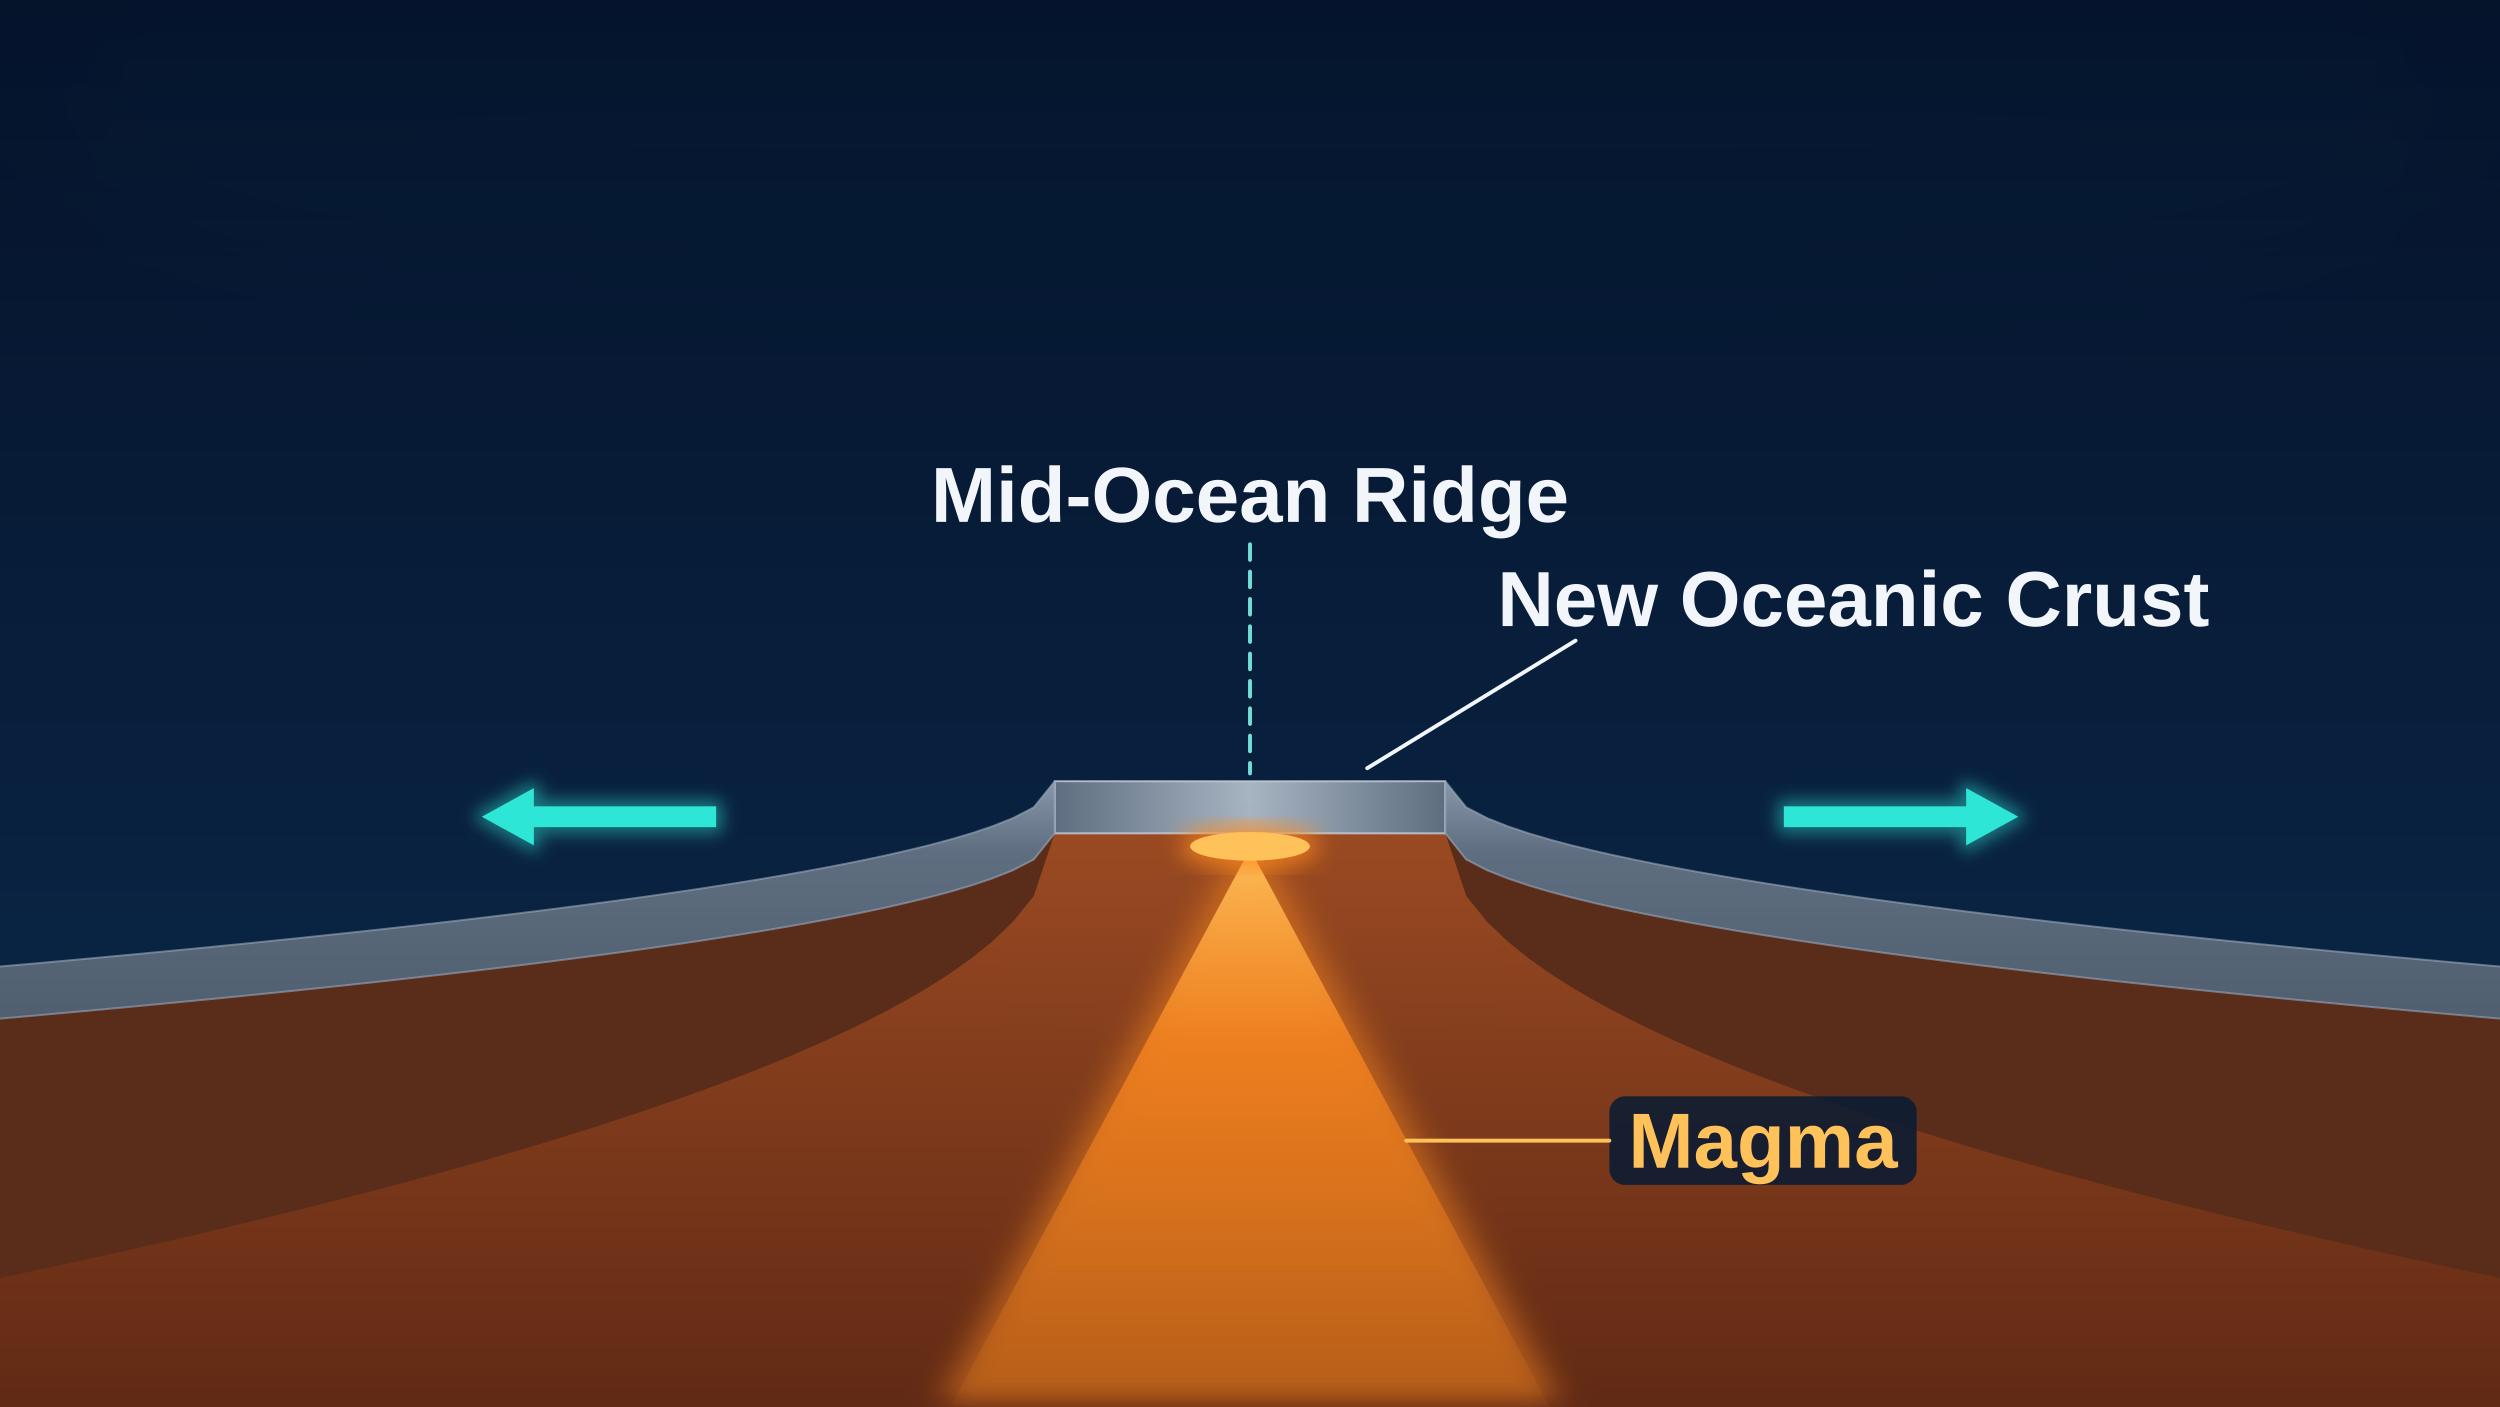
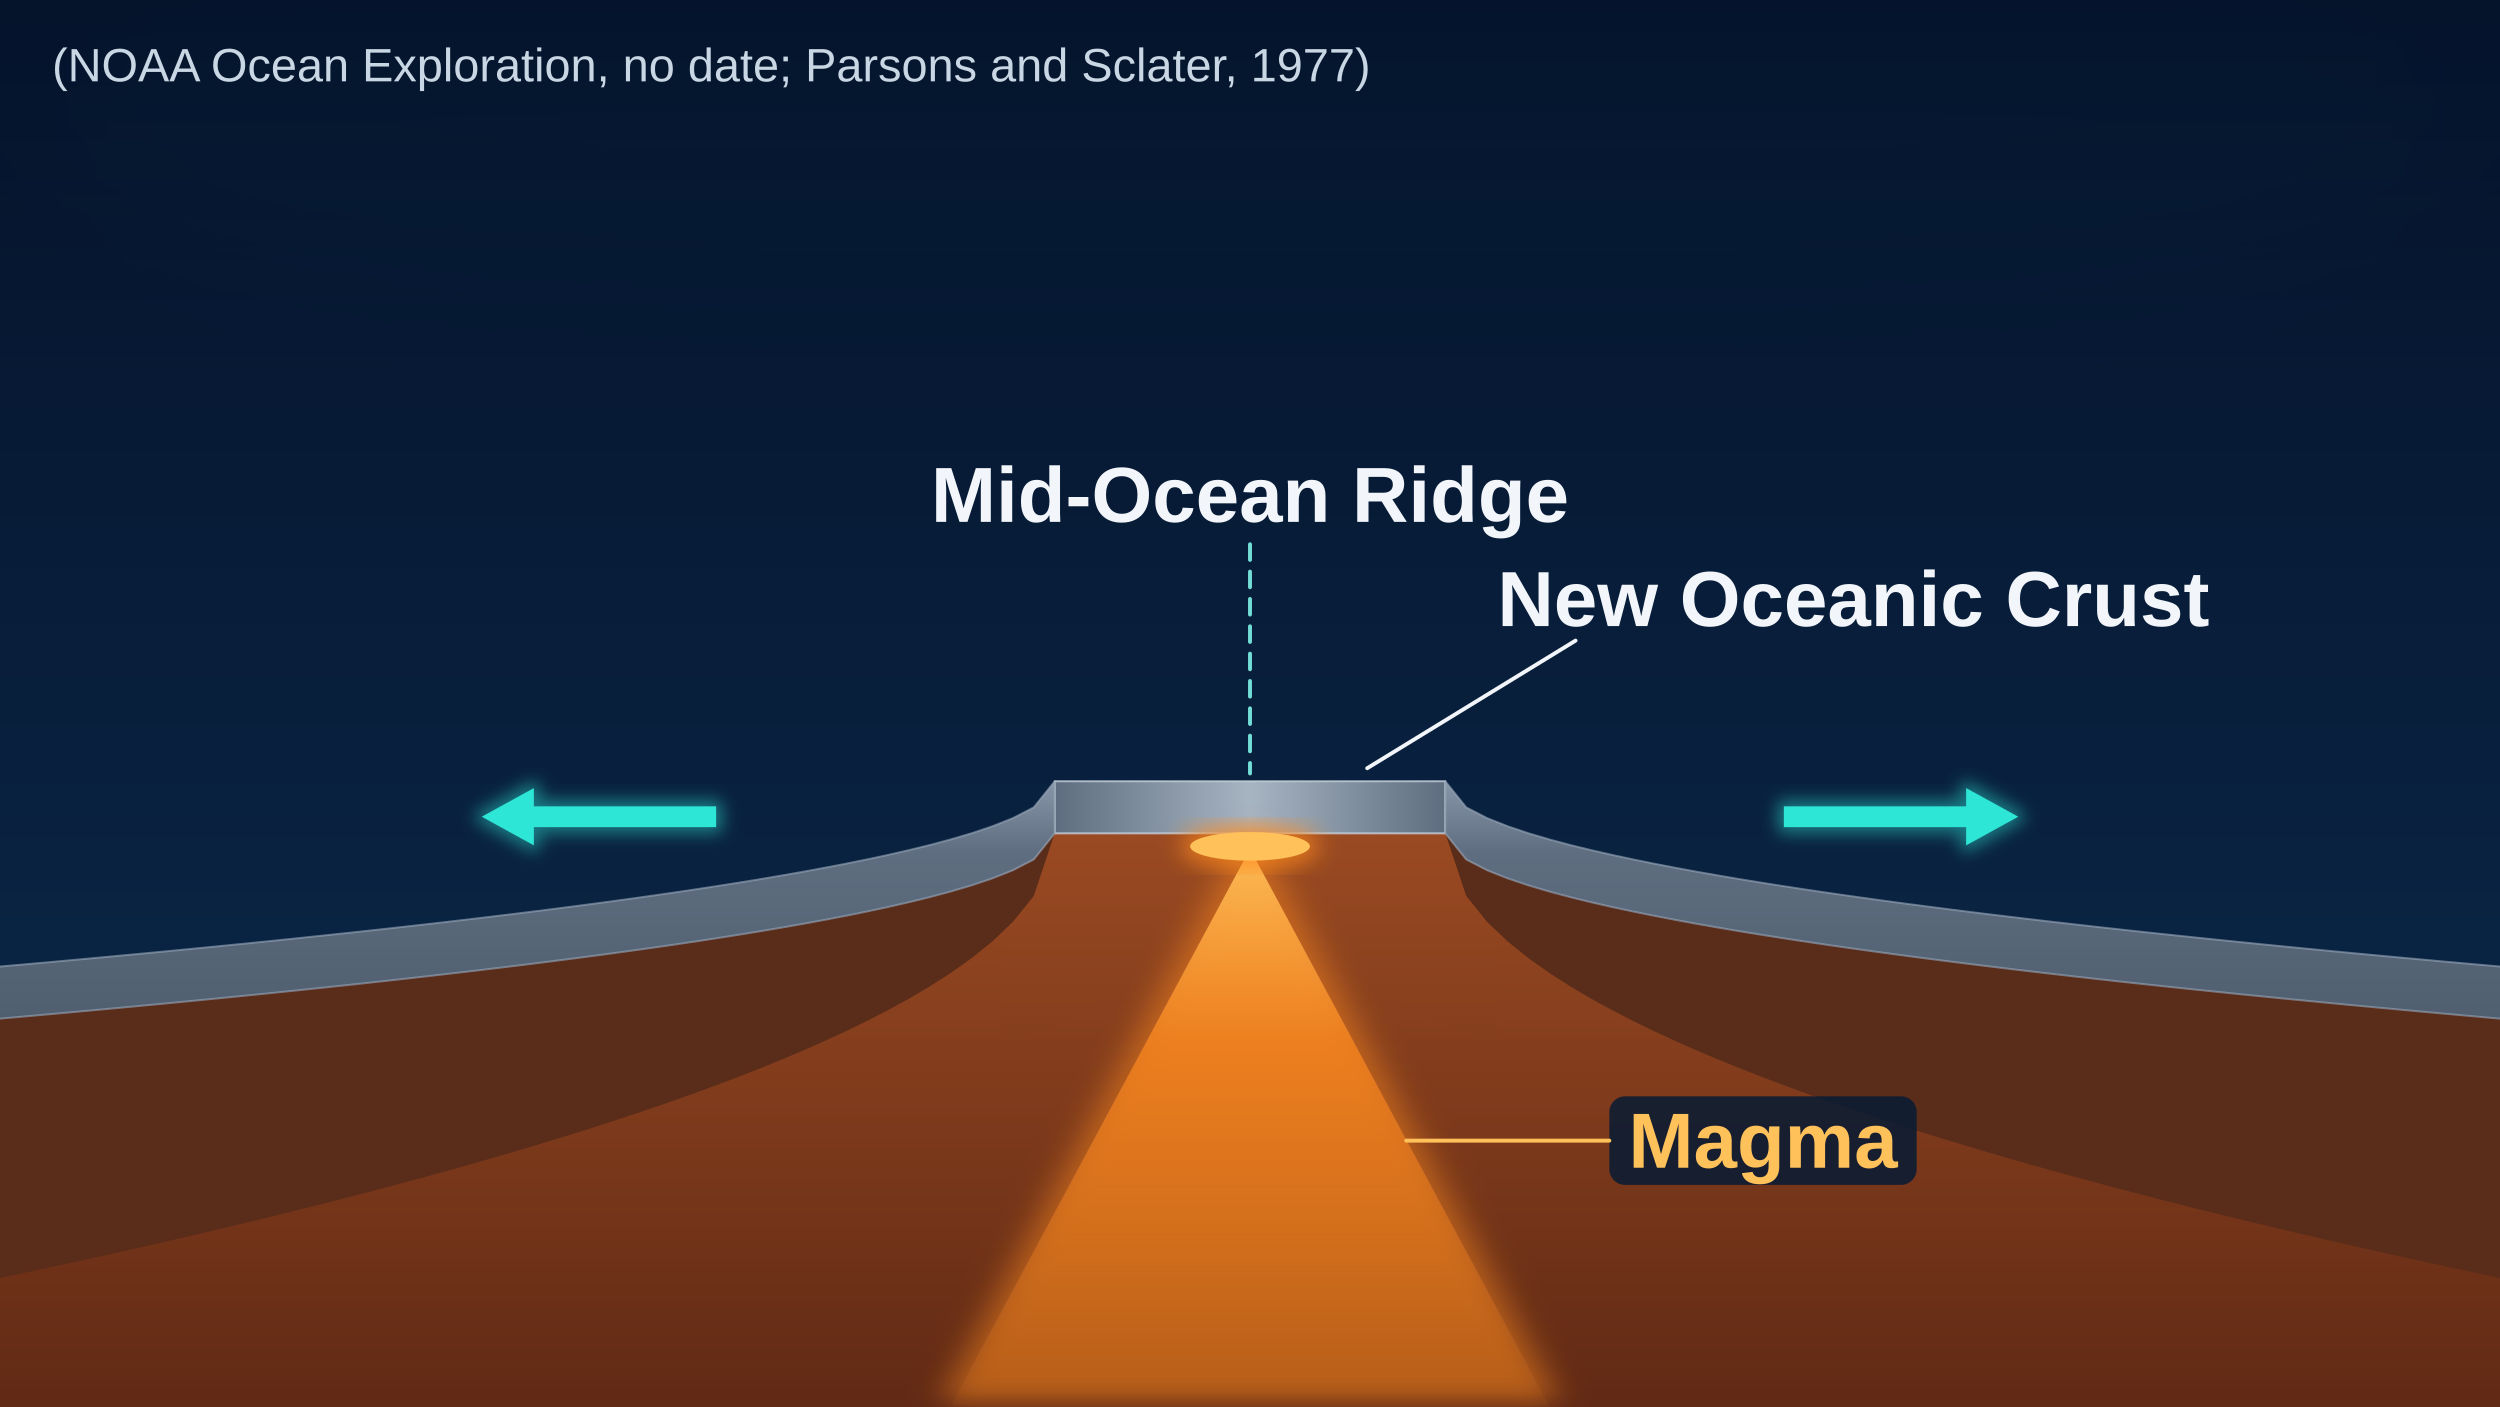
<svg xmlns="http://www.w3.org/2000/svg" width="1920" height="1080" viewBox="0 0 1920 1080">
  <defs>
    <linearGradient id="g0" x1="0.5" y1="0" x2="0.5" y2="1">
      <stop offset="0" stop-color="#05122A" stop-opacity="1" />
      <stop offset="1" stop-color="#0B2C4E" stop-opacity="1" />
    </linearGradient>
    <linearGradient id="g1" x1="0.5" y1="0" x2="0.5" y2="1">
      <stop offset="0" stop-color="#4FB3D9" stop-opacity="0.1" />
      <stop offset="1" stop-color="#4FB3D9" stop-opacity="0" />
    </linearGradient>
    <filter id="f2" x="-50%" y="-50%" width="200%" height="200%">
      <feGaussianBlur stdDeviation="80" />
    </filter>
    <linearGradient id="g3" x1="0.5" y1="0" x2="0.5" y2="1">
      <stop offset="0" stop-color="#9A4A22" stop-opacity="1" />
      <stop offset="1" stop-color="#5E2814" stop-opacity="1" />
    </linearGradient>
    <linearGradient id="g4" x1="0.5" y1="0" x2="0.5" y2="1">
      <stop offset="0" stop-color="#9A4A22" stop-opacity="1" />
      <stop offset="1" stop-color="#843E1D" stop-opacity="1" />
    </linearGradient>
    <linearGradient id="g5" x1="0" y1="0.5" x2="1" y2="0.5">
      <stop offset="0" stop-color="#5E6E80" stop-opacity="1" />
      <stop offset="0.5" stop-color="#A7B4C2" stop-opacity="1" />
      <stop offset="1" stop-color="#5E6E80" stop-opacity="1" />
    </linearGradient>
    <clipPath id="c6">
      <rect x="769" y="550" width="382" height="305.41" />
    </clipPath>
    <filter id="f7" x="-50%" y="-50%" width="200%" height="200%">
      <feGaussianBlur stdDeviation="11.25" />
    </filter>
    <linearGradient id="g8" x1="0.5" y1="0" x2="0.5" y2="1">
      <stop offset="0" stop-color="#FFC15A" stop-opacity="0.95" />
      <stop offset="0.35" stop-color="#FF8A1F" stop-opacity="0.7" />
      <stop offset="1" stop-color="#FF8A1F" stop-opacity="0.05" />
    </linearGradient>
    <filter id="f9" x="-50%" y="-50%" width="200%" height="200%">
      <feGaussianBlur stdDeviation="8.75" />
    </filter>
    <linearGradient id="g10" x1="0.5" y1="0" x2="0.5" y2="1">
      <stop offset="0" stop-color="#8796A8" stop-opacity="1" />
      <stop offset="0.25" stop-color="#5E6E80" stop-opacity="1" />
      <stop offset="1" stop-color="#4C5A6A" stop-opacity="1" />
    </linearGradient>
    <filter id="f11" x="-50%" y="-50%" width="200%" height="200%">
      <feGaussianBlur stdDeviation="6.25" />
    </filter>
    <linearGradient id="g12" x1="0.5" y1="0" x2="0.5" y2="1">
      <stop offset="0" stop-color="#8796A8" stop-opacity="1" />
      <stop offset="0.25" stop-color="#5E6E80" stop-opacity="1" />
      <stop offset="1" stop-color="#4C5A6A" stop-opacity="1" />
    </linearGradient>
    <filter id="f13" x="-50%" y="-50%" width="200%" height="200%">
      <feGaussianBlur stdDeviation="6.25" />
    </filter>
  </defs>
  <g transform="translate(0.000 0.000)" opacity="1">
    <rect x="0" y="0" width="1920" height="1080" rx="0" fill="url(#g0)" stroke="none" />
  </g>
  <g transform="translate(0.000 0.000)" opacity="1">
    <ellipse cx="960" cy="-120" rx="1100" ry="420" fill="url(#g1)" stroke="none" filter="url(#f2)" />
  </g>
  <g transform="translate(0.000 0.000)" opacity="1">
    <path d="M-20 796.52 L-12 795.88 L-4 795.24 L4 794.6 L12 793.95 L20 793.3 L28 792.64 L36 791.99 L44 791.33 L52 790.67 L60 790 L68 789.33 L76 788.66 L84 787.99 L92 787.31 L100 786.63 L108 785.95 L116 785.26 L124 784.57 L132 783.87 L140 783.18 L148 782.48 L156 781.77 L164 781.07 L172 780.36 L180 779.64 L188 778.92 L196 778.2 L204 777.48 L212 776.75 L220 776.01 L228 775.28 L236 774.54 L244 773.79 L252 773.04 L260 772.29 L268 771.53 L276 770.77 L284 770 L292 769.23 L300 768.45 L308 767.67 L316 766.89 L324 766.1 L332 765.3 L340 764.5 L348 763.69 L356 762.88 L364 762.07 L372 761.24 L380 760.42 L388 759.58 L396 758.74 L404 757.9 L412 757.05 L420 756.19 L428 755.33 L436 754.46 L444 753.58 L452 752.69 L460 751.8 L468 750.91 L476 750 L484 749.09 L492 748.17 L500 747.24 L508 746.3 L516 745.36 L524 744.4 L532 743.44 L540 742.47 L548 741.49 L556 740.5 L564 739.5 L572 738.49 L580 737.47 L588 736.44 L596 735.39 L604 734.34 L612 733.27 L620 732.2 L628 731.1 L636 730 L644 728.88 L652 727.75 L660 726.6 L668 725.44 L676 724.26 L684 723.07 L692 721.85 L700 720.62 L708 719.37 L716 718.1 L724 716.81 L732 715.5 L740 714.16 L748 712.8 L756 711.41 L764 710 L772 708.56 L780 705.73 L788 696.28 L796 684.9 L804 669.39 L812 660.83 L820 659.16 L828 657.45 L836 655.68 L844 653.85 L852 651.96 L860 650 L868 647.96 L876 645.83 L884 643.59 L892 641.23 L900 640 L908 640 L916 640 L924 640 L932 640 L940 640 L948 640 L956 640 L964 640 L972 640 L980 640 L988 640 L996 640 L1004 640 L1012 640 L1020 640 L1028 641.23 L1036 643.59 L1044 645.83 L1052 647.96 L1060 650 L1068 651.96 L1076 653.85 L1084 655.68 L1092 657.45 L1100 659.16 L1108 660.83 L1116 669.39 L1124 684.9 L1132 696.28 L1140 705.73 L1148 708.56 L1156 710 L1164 711.41 L1172 712.8 L1180 714.16 L1188 715.5 L1196 716.81 L1204 718.1 L1212 719.37 L1220 720.62 L1228 721.85 L1236 723.07 L1244 724.26 L1252 725.44 L1260 726.6 L1268 727.75 L1276 728.88 L1284 730 L1292 731.1 L1300 732.2 L1308 733.27 L1316 734.34 L1324 735.39 L1332 736.44 L1340 737.47 L1348 738.49 L1356 739.5 L1364 740.5 L1372 741.49 L1380 742.47 L1388 743.44 L1396 744.4 L1404 745.36 L1412 746.3 L1420 747.24 L1428 748.17 L1436 749.09 L1444 750 L1452 750.91 L1460 751.8 L1468 752.69 L1476 753.58 L1484 754.46 L1492 755.33 L1500 756.19 L1508 757.05 L1516 757.9 L1524 758.74 L1532 759.58 L1540 760.42 L1548 761.24 L1556 762.07 L1564 762.88 L1572 763.69 L1580 764.5 L1588 765.3 L1596 766.1 L1604 766.89 L1612 767.67 L1620 768.45 L1628 769.23 L1636 770 L1644 770.77 L1652 771.53 L1660 772.29 L1668 773.04 L1676 773.79 L1684 774.54 L1692 775.28 L1700 776.01 L1708 776.75 L1716 777.48 L1724 778.2 L1732 778.92 L1740 779.64 L1748 780.36 L1756 781.07 L1764 781.77 L1772 782.48 L1780 783.18 L1788 783.87 L1796 784.57 L1804 785.26 L1812 785.95 L1820 786.63 L1828 787.31 L1836 787.99 L1844 788.66 L1852 789.33 L1860 790 L1868 790.67 L1876 791.33 L1884 791.99 L1892 792.64 L1900 793.3 L1908 793.95 L1916 794.6 L1924 795.24 L1932 795.88 L1940 796.52 L1940 1100 L-20 1100 Z" fill="url(#g3)" stroke="none" />
  </g>
  <g transform="translate(0.000 0.000)" opacity="1">
    <g clip-path="url(#c6)">
      <path d="M770 640 L1150 640 L1150 805.41 L1141.91 801.85 L1133.83 798.21 L1125.74 794.49 L1117.66 790.68 L1109.57 786.76 L1101.49 782.74 L1093.4 778.6 L1085.32 774.34 L1077.23 769.93 L1069.15 765.37 L1061.06 760.64 L1052.98 755.71 L1044.89 750.57 L1036.81 745.17 L1028.72 739.48 L1020.64 733.44 L1012.55 726.99 L1004.47 720.02 L996.38 712.38 L988.3 703.83 L980.21 693.95 L972.13 681.79 L964.04 664.13 L955.96 664.13 L947.87 681.79 L939.79 693.95 L931.7 703.83 L923.62 712.38 L915.53 720.02 L907.45 726.99 L899.36 733.44 L891.28 739.48 L883.19 745.17 L875.11 750.57 L867.02 755.71 L858.94 760.64 L850.85 765.37 L842.77 769.93 L834.68 774.34 L826.6 778.6 L818.51 782.74 L810.43 786.76 L802.34 790.68 L794.26 794.49 L786.17 798.21 L778.09 801.85 L770 805.41 Z" fill="url(#g4)" stroke="none" />
      <rect x="810" y="600" width="300" height="40" rx="0" fill="url(#g5)" stroke="#C9D3DD" stroke-opacity="0.8" stroke-width="1.5" stroke-linecap="round" stroke-linejoin="round" />
    </g>
  </g>
  <g transform="translate(0.000 0.000)" opacity="1">
    <path d="M960 652 L1190 1080 L730 1080 Z" fill="#FF8A1F" stroke="#FF8A1F" stroke-width="18" stroke-linejoin="round" opacity="0.5" filter="url(#f7)" />
    <path d="M960 652 L1190 1080 L730 1080 Z" fill="url(#g8)" stroke="none" />
  </g>
  <g transform="translate(0.000 0.000)" opacity="1">
    <ellipse cx="960" cy="650" rx="46" ry="11" fill="#FF8A1F" stroke="#FF8A1F" stroke-width="14" stroke-linejoin="round" opacity="0.7" filter="url(#f9)" />
    <ellipse cx="960" cy="650" rx="46" ry="11" fill="#FFC15A" stroke="none" />
  </g>
  <g transform="translate(-150.000 0.000)" opacity="1">
    <path d="M960 640 L943.95 660.03 L927.9 668.33 L911.85 674.69 L895.8 680.06 L879.75 684.79 L863.7 689.07 L847.65 693 L831.6 696.66 L815.56 700.09 L799.51 703.34 L783.46 706.43 L767.41 709.39 L751.36 712.22 L735.31 714.95 L719.26 717.58 L703.21 720.12 L687.16 722.59 L671.11 724.98 L655.06 727.31 L639.01 729.58 L622.96 731.79 L606.91 733.95 L590.86 736.06 L574.81 738.13 L558.77 740.15 L542.72 742.14 L526.67 744.08 L510.62 745.99 L494.57 747.87 L478.52 749.71 L462.47 751.53 L446.42 753.31 L430.37 755.07 L414.32 756.8 L398.27 758.5 L382.22 760.19 L366.17 761.84 L350.12 763.48 L334.07 765.09 L318.02 766.69 L301.98 768.26 L285.93 769.81 L269.88 771.35 L253.83 772.87 L237.78 774.37 L221.73 775.86 L205.68 777.32 L189.63 778.78 L173.58 780.22 L157.53 781.64 L141.48 783.05 L125.43 784.44 L109.38 785.83 L93.33 787.2 L77.28 788.55 L61.23 789.9 L45.19 791.23 L29.14 792.55 L13.09 793.86 L-2.96 795.16 L-19.01 796.45 L-35.06 797.72 L-51.11 798.99 L-67.16 800.25 L-83.21 801.49 L-99.26 802.73 L-115.31 803.96 L-131.36 805.18 L-147.41 806.39 L-163.46 807.59 L-179.51 808.78 L-195.56 809.97 L-211.6 811.14 L-227.65 812.31 L-243.7 813.47 L-259.75 814.62 L-275.8 815.77 L-291.85 816.91 L-307.9 818.04 L-323.95 819.16 L-340 820.28 L-340 1072.67 L-323.95 1069.99 L-307.9 1067.29 L-291.85 1064.58 L-275.8 1061.85 L-259.75 1059.1 L-243.7 1056.33 L-227.65 1053.55 L-211.6 1050.74 L-195.56 1047.92 L-179.51 1045.08 L-163.46 1042.22 L-147.41 1039.33 L-131.36 1036.43 L-115.31 1033.5 L-99.26 1030.56 L-83.21 1027.59 L-67.16 1024.59 L-51.11 1021.58 L-35.06 1018.54 L-19.01 1015.47 L-2.96 1012.38 L13.09 1009.26 L29.14 1006.12 L45.19 1002.95 L61.23 999.75 L77.28 996.53 L93.33 993.27 L109.38 989.98 L125.43 986.67 L141.48 983.32 L157.53 979.93 L173.58 976.52 L189.63 973.07 L205.68 969.58 L221.73 966.05 L237.78 962.49 L253.83 958.89 L269.88 955.24 L285.93 951.56 L301.98 947.82 L318.02 944.05 L334.07 940.22 L350.12 936.35 L366.17 932.42 L382.22 928.44 L398.27 924.41 L414.32 920.32 L430.37 916.16 L446.42 911.95 L462.47 907.66 L478.52 903.31 L494.57 898.89 L510.62 894.38 L526.67 889.8 L542.72 885.13 L558.77 880.37 L574.81 875.51 L590.86 870.55 L606.91 865.49 L622.96 860.3 L639.01 854.99 L655.06 849.55 L671.11 843.96 L687.16 838.21 L703.21 832.3 L719.26 826.19 L735.31 819.88 L751.36 813.33 L767.41 806.53 L783.46 799.44 L799.51 792.02 L815.56 784.22 L831.6 775.97 L847.65 767.19 L863.7 757.76 L879.75 747.5 L895.8 736.15 L911.85 723.27 L927.9 707.99 L943.95 688.07 L960 640 Z" fill="#5A2C1A" stroke="none" />
    <path d="M960 600 L943.95 620.03 L927.9 628.33 L911.85 634.69 L895.8 640.06 L879.75 644.79 L863.7 649.07 L847.65 653 L831.6 656.66 L815.56 660.09 L799.51 663.34 L783.46 666.43 L767.41 669.39 L751.36 672.22 L735.31 674.95 L719.26 677.58 L703.21 680.12 L687.16 682.59 L671.11 684.98 L655.06 687.31 L639.01 689.58 L622.96 691.79 L606.91 693.95 L590.86 696.06 L574.81 698.13 L558.77 700.15 L542.72 702.14 L526.67 704.08 L510.62 705.99 L494.57 707.87 L478.52 709.71 L462.47 711.53 L446.42 713.31 L430.37 715.07 L414.32 716.8 L398.27 718.5 L382.22 720.19 L366.17 721.84 L350.12 723.48 L334.07 725.09 L318.02 726.69 L301.98 728.26 L285.93 729.81 L269.88 731.35 L253.83 732.87 L237.78 734.37 L221.73 735.86 L205.68 737.32 L189.63 738.78 L173.58 740.22 L157.53 741.64 L141.48 743.05 L125.43 744.44 L109.38 745.83 L93.33 747.2 L77.28 748.55 L61.23 749.9 L45.19 751.23 L29.14 752.55 L13.09 753.86 L-2.96 755.16 L-19.01 756.45 L-35.06 757.72 L-51.11 758.99 L-67.16 760.25 L-83.21 761.49 L-99.26 762.73 L-115.31 763.96 L-131.36 765.18 L-147.41 766.39 L-163.46 767.59 L-179.51 768.78 L-195.56 769.97 L-211.6 771.14 L-227.65 772.31 L-243.7 773.47 L-259.75 774.62 L-275.8 775.77 L-291.85 776.91 L-307.9 778.04 L-323.95 779.16 L-340 780.28 L-340 820.28 L-323.95 819.16 L-307.9 818.04 L-291.85 816.91 L-275.8 815.77 L-259.75 814.62 L-243.7 813.47 L-227.65 812.31 L-211.6 811.14 L-195.56 809.97 L-179.51 808.78 L-163.46 807.59 L-147.41 806.39 L-131.36 805.18 L-115.31 803.96 L-99.26 802.73 L-83.21 801.49 L-67.16 800.25 L-51.11 798.99 L-35.06 797.72 L-19.01 796.45 L-2.96 795.16 L13.09 793.86 L29.14 792.55 L45.19 791.23 L61.23 789.9 L77.28 788.55 L93.33 787.2 L109.38 785.83 L125.43 784.44 L141.48 783.05 L157.53 781.64 L173.58 780.22 L189.63 778.78 L205.68 777.32 L221.73 775.86 L237.78 774.37 L253.83 772.87 L269.88 771.35 L285.93 769.81 L301.98 768.26 L318.02 766.69 L334.07 765.09 L350.12 763.48 L366.17 761.84 L382.22 760.19 L398.27 758.5 L414.32 756.8 L430.37 755.07 L446.42 753.31 L462.47 751.53 L478.52 749.71 L494.57 747.87 L510.62 745.99 L526.67 744.08 L542.72 742.14 L558.77 740.15 L574.81 738.13 L590.86 736.06 L606.91 733.95 L622.96 731.79 L639.01 729.58 L655.06 727.31 L671.11 724.98 L687.16 722.59 L703.21 720.12 L719.26 717.58 L735.31 714.95 L751.36 712.22 L767.41 709.39 L783.46 706.43 L799.51 703.34 L815.56 700.09 L831.6 696.66 L847.65 693 L863.7 689.07 L879.75 684.79 L895.8 680.06 L911.85 674.69 L927.9 668.33 L943.95 660.03 L960 640 Z" fill="url(#g10)" stroke="#9AA9BA" stroke-opacity="0.6" stroke-width="1.5" stroke-linecap="round" stroke-linejoin="round" />
    <path d="M700 619.24 L560 619.24 L560 605.24 L520 627.24 L560 649.24 L560 635.24 L700 635.24 Z" fill="#2EE6D6" stroke="#2EE6D6" stroke-width="10" stroke-linejoin="round" opacity="0.45" filter="url(#f11)" />
    <path d="M700 619.24 L560 619.24 L560 605.24 L520 627.24 L560 649.24 L560 635.24 L700 635.24 Z" fill="#2EE6D6" stroke="none" />
  </g>
  <g transform="translate(150.000 0.000)" opacity="1">
    <path d="M960 640 L976.05 660.03 L992.1 668.33 L1008.15 674.69 L1024.2 680.06 L1040.25 684.79 L1056.3 689.07 L1072.35 693 L1088.4 696.66 L1104.44 700.09 L1120.49 703.34 L1136.54 706.43 L1152.59 709.39 L1168.64 712.22 L1184.69 714.95 L1200.74 717.58 L1216.79 720.12 L1232.84 722.59 L1248.89 724.98 L1264.94 727.31 L1280.99 729.58 L1297.04 731.79 L1313.09 733.95 L1329.14 736.06 L1345.19 738.13 L1361.23 740.15 L1377.28 742.14 L1393.33 744.08 L1409.38 745.99 L1425.43 747.87 L1441.48 749.71 L1457.53 751.53 L1473.58 753.31 L1489.63 755.07 L1505.68 756.8 L1521.73 758.5 L1537.78 760.19 L1553.83 761.84 L1569.88 763.48 L1585.93 765.09 L1601.98 766.69 L1618.02 768.26 L1634.07 769.81 L1650.12 771.35 L1666.17 772.87 L1682.22 774.37 L1698.27 775.86 L1714.32 777.32 L1730.37 778.78 L1746.42 780.22 L1762.47 781.64 L1778.52 783.05 L1794.57 784.44 L1810.62 785.83 L1826.67 787.2 L1842.72 788.55 L1858.77 789.9 L1874.81 791.23 L1890.86 792.55 L1906.91 793.86 L1922.96 795.16 L1939.01 796.45 L1955.06 797.72 L1971.11 798.99 L1987.16 800.25 L2003.21 801.49 L2019.26 802.73 L2035.31 803.96 L2051.36 805.18 L2067.41 806.39 L2083.46 807.59 L2099.51 808.78 L2115.56 809.97 L2131.6 811.14 L2147.65 812.31 L2163.7 813.47 L2179.75 814.62 L2195.8 815.77 L2211.85 816.91 L2227.9 818.04 L2243.95 819.16 L2260 820.28 L2260 1072.67 L2243.95 1069.99 L2227.9 1067.29 L2211.85 1064.58 L2195.8 1061.85 L2179.75 1059.1 L2163.7 1056.33 L2147.65 1053.55 L2131.6 1050.74 L2115.56 1047.92 L2099.51 1045.08 L2083.46 1042.22 L2067.41 1039.33 L2051.36 1036.43 L2035.31 1033.5 L2019.26 1030.56 L2003.21 1027.59 L1987.16 1024.59 L1971.11 1021.58 L1955.06 1018.54 L1939.01 1015.47 L1922.96 1012.38 L1906.91 1009.26 L1890.86 1006.12 L1874.81 1002.95 L1858.77 999.75 L1842.72 996.53 L1826.67 993.27 L1810.62 989.98 L1794.57 986.67 L1778.52 983.32 L1762.47 979.93 L1746.42 976.52 L1730.37 973.07 L1714.32 969.58 L1698.27 966.05 L1682.22 962.49 L1666.17 958.89 L1650.12 955.24 L1634.07 951.56 L1618.02 947.82 L1601.98 944.05 L1585.93 940.22 L1569.88 936.35 L1553.83 932.42 L1537.78 928.44 L1521.73 924.41 L1505.68 920.32 L1489.63 916.16 L1473.58 911.95 L1457.53 907.66 L1441.48 903.31 L1425.43 898.89 L1409.38 894.38 L1393.33 889.8 L1377.28 885.13 L1361.23 880.37 L1345.19 875.51 L1329.14 870.55 L1313.09 865.49 L1297.04 860.3 L1280.99 854.99 L1264.94 849.55 L1248.89 843.96 L1232.84 838.21 L1216.79 832.3 L1200.74 826.19 L1184.69 819.88 L1168.64 813.33 L1152.59 806.53 L1136.54 799.44 L1120.49 792.02 L1104.44 784.22 L1088.4 775.97 L1072.35 767.19 L1056.3 757.76 L1040.25 747.5 L1024.2 736.15 L1008.15 723.27 L992.1 707.99 L976.05 688.07 L960 640 Z" fill="#5A2C1A" stroke="none" />
    <path d="M960 600 L976.05 620.03 L992.1 628.33 L1008.15 634.69 L1024.2 640.06 L1040.25 644.79 L1056.3 649.07 L1072.35 653 L1088.4 656.66 L1104.44 660.09 L1120.49 663.34 L1136.54 666.43 L1152.59 669.39 L1168.64 672.22 L1184.69 674.95 L1200.74 677.58 L1216.79 680.12 L1232.84 682.59 L1248.89 684.98 L1264.94 687.31 L1280.99 689.58 L1297.04 691.79 L1313.09 693.95 L1329.14 696.06 L1345.19 698.13 L1361.23 700.15 L1377.28 702.14 L1393.33 704.08 L1409.38 705.99 L1425.43 707.87 L1441.48 709.71 L1457.53 711.53 L1473.58 713.31 L1489.63 715.07 L1505.68 716.8 L1521.73 718.5 L1537.78 720.19 L1553.83 721.84 L1569.88 723.48 L1585.93 725.09 L1601.98 726.69 L1618.02 728.26 L1634.07 729.81 L1650.12 731.35 L1666.17 732.87 L1682.22 734.37 L1698.27 735.86 L1714.32 737.32 L1730.37 738.78 L1746.42 740.22 L1762.47 741.64 L1778.52 743.05 L1794.57 744.44 L1810.62 745.83 L1826.67 747.2 L1842.72 748.55 L1858.77 749.9 L1874.81 751.23 L1890.86 752.55 L1906.91 753.86 L1922.96 755.16 L1939.01 756.45 L1955.06 757.72 L1971.11 758.99 L1987.16 760.25 L2003.21 761.49 L2019.26 762.73 L2035.31 763.96 L2051.36 765.18 L2067.41 766.39 L2083.46 767.59 L2099.51 768.78 L2115.56 769.97 L2131.6 771.14 L2147.65 772.31 L2163.7 773.47 L2179.75 774.62 L2195.8 775.77 L2211.85 776.91 L2227.9 778.04 L2243.95 779.16 L2260 780.28 L2260 820.28 L2243.95 819.16 L2227.9 818.04 L2211.85 816.91 L2195.8 815.77 L2179.75 814.62 L2163.7 813.47 L2147.65 812.31 L2131.6 811.14 L2115.56 809.97 L2099.51 808.78 L2083.46 807.59 L2067.41 806.39 L2051.36 805.18 L2035.31 803.96 L2019.26 802.73 L2003.21 801.49 L1987.16 800.25 L1971.11 798.99 L1955.06 797.72 L1939.01 796.45 L1922.96 795.16 L1906.91 793.86 L1890.86 792.55 L1874.81 791.23 L1858.77 789.9 L1842.72 788.55 L1826.67 787.2 L1810.62 785.83 L1794.57 784.44 L1778.52 783.05 L1762.47 781.64 L1746.42 780.22 L1730.37 778.78 L1714.32 777.32 L1698.27 775.86 L1682.22 774.37 L1666.17 772.87 L1650.12 771.35 L1634.07 769.81 L1618.02 768.26 L1601.98 766.69 L1585.93 765.09 L1569.88 763.48 L1553.83 761.84 L1537.78 760.19 L1521.73 758.5 L1505.68 756.8 L1489.63 755.07 L1473.58 753.31 L1457.53 751.53 L1441.48 749.71 L1425.43 747.87 L1409.38 745.99 L1393.33 744.08 L1377.28 742.14 L1361.23 740.15 L1345.19 738.13 L1329.14 736.06 L1313.09 733.95 L1297.04 731.79 L1280.99 729.58 L1264.94 727.31 L1248.89 724.98 L1232.84 722.59 L1216.79 720.12 L1200.74 717.58 L1184.69 714.95 L1168.64 712.22 L1152.59 709.39 L1136.54 706.43 L1120.49 703.34 L1104.44 700.09 L1088.4 696.66 L1072.35 693 L1056.3 689.07 L1040.25 684.79 L1024.2 680.06 L1008.15 674.69 L992.1 668.33 L976.05 660.03 L960 640 Z" fill="url(#g12)" stroke="#9AA9BA" stroke-opacity="0.6" stroke-width="1.5" stroke-linecap="round" stroke-linejoin="round" />
    <path d="M1220 635.24 L1360 635.24 L1360 649.24 L1400 627.24 L1360 605.24 L1360 619.24 L1220 619.24 Z" fill="#2EE6D6" stroke="#2EE6D6" stroke-width="10" stroke-linejoin="round" opacity="0.45" filter="url(#f13)" />
    <path d="M1220 635.24 L1360 635.24 L1360 649.24 L1400 627.24 L1360 605.24 L1360 619.24 L1220 619.24 Z" fill="#2EE6D6" stroke="none" />
  </g>
  <g transform="translate(0.000 0.000)" opacity="1">
    <path d="M960 418 L960 594" fill="none" stroke="#7FF3E8" stroke-opacity="0.9" stroke-width="3" stroke-linecap="round" stroke-linejoin="round" stroke-dasharray="12 9" />
  </g>
  <g transform="translate(0.000 0.000)" opacity="1">
    <text x="960" y="380" font-family="Arial, 'Liberation Sans', sans-serif" font-size="60" font-weight="700" fill="#F2F6FA" text-anchor="middle" dominant-baseline="central">Mid-Ocean Ridge</text>
  </g>
  <g transform="translate(0.000 0.000)" opacity="1">
    <rect x="1236" y="842" width="236" height="68" rx="12" fill="#061A33d9" stroke="none" />
  </g>
  <g transform="translate(0.000 0.000)" opacity="1">
    <path d="M1236 876 L1080 876" fill="none" stroke="#FFC15A" stroke-opacity="1" stroke-width="3" stroke-linecap="round" stroke-linejoin="round" />
  </g>
  <g transform="translate(0.000 0.000)" opacity="1">
    <text x="1354" y="876" font-family="Arial, 'Liberation Sans', sans-serif" font-size="60" font-weight="700" fill="#FFC15A" text-anchor="middle" dominant-baseline="central">Magma</text>
  </g>
  <g transform="translate(0.000 0.000)" opacity="1">
    <path d="M1210 492 L1050 590" fill="none" stroke="#F2F6FA" stroke-opacity="1" stroke-width="3" stroke-linecap="round" stroke-linejoin="round" />
  </g>
  <g transform="translate(0.000 0.000)" opacity="1">
    <text x="1150" y="460" font-family="Arial, 'Liberation Sans', sans-serif" font-size="60" font-weight="700" fill="#F2F6FA" text-anchor="start" dominant-baseline="central">New Oceanic Crust</text>
  </g>
+   <g transform="translate(0.000 0.000)" opacity="1">
+     <text x="40" y="50" font-family="Arial, 'Liberation Sans', sans-serif" font-size="36" font-weight="400" fill="#C9D6E3" text-anchor="start" dominant-baseline="central">(NOAA Ocean Exploration, no date; Parsons and Sclater, 1977)</text>
+   </g>
</svg>
